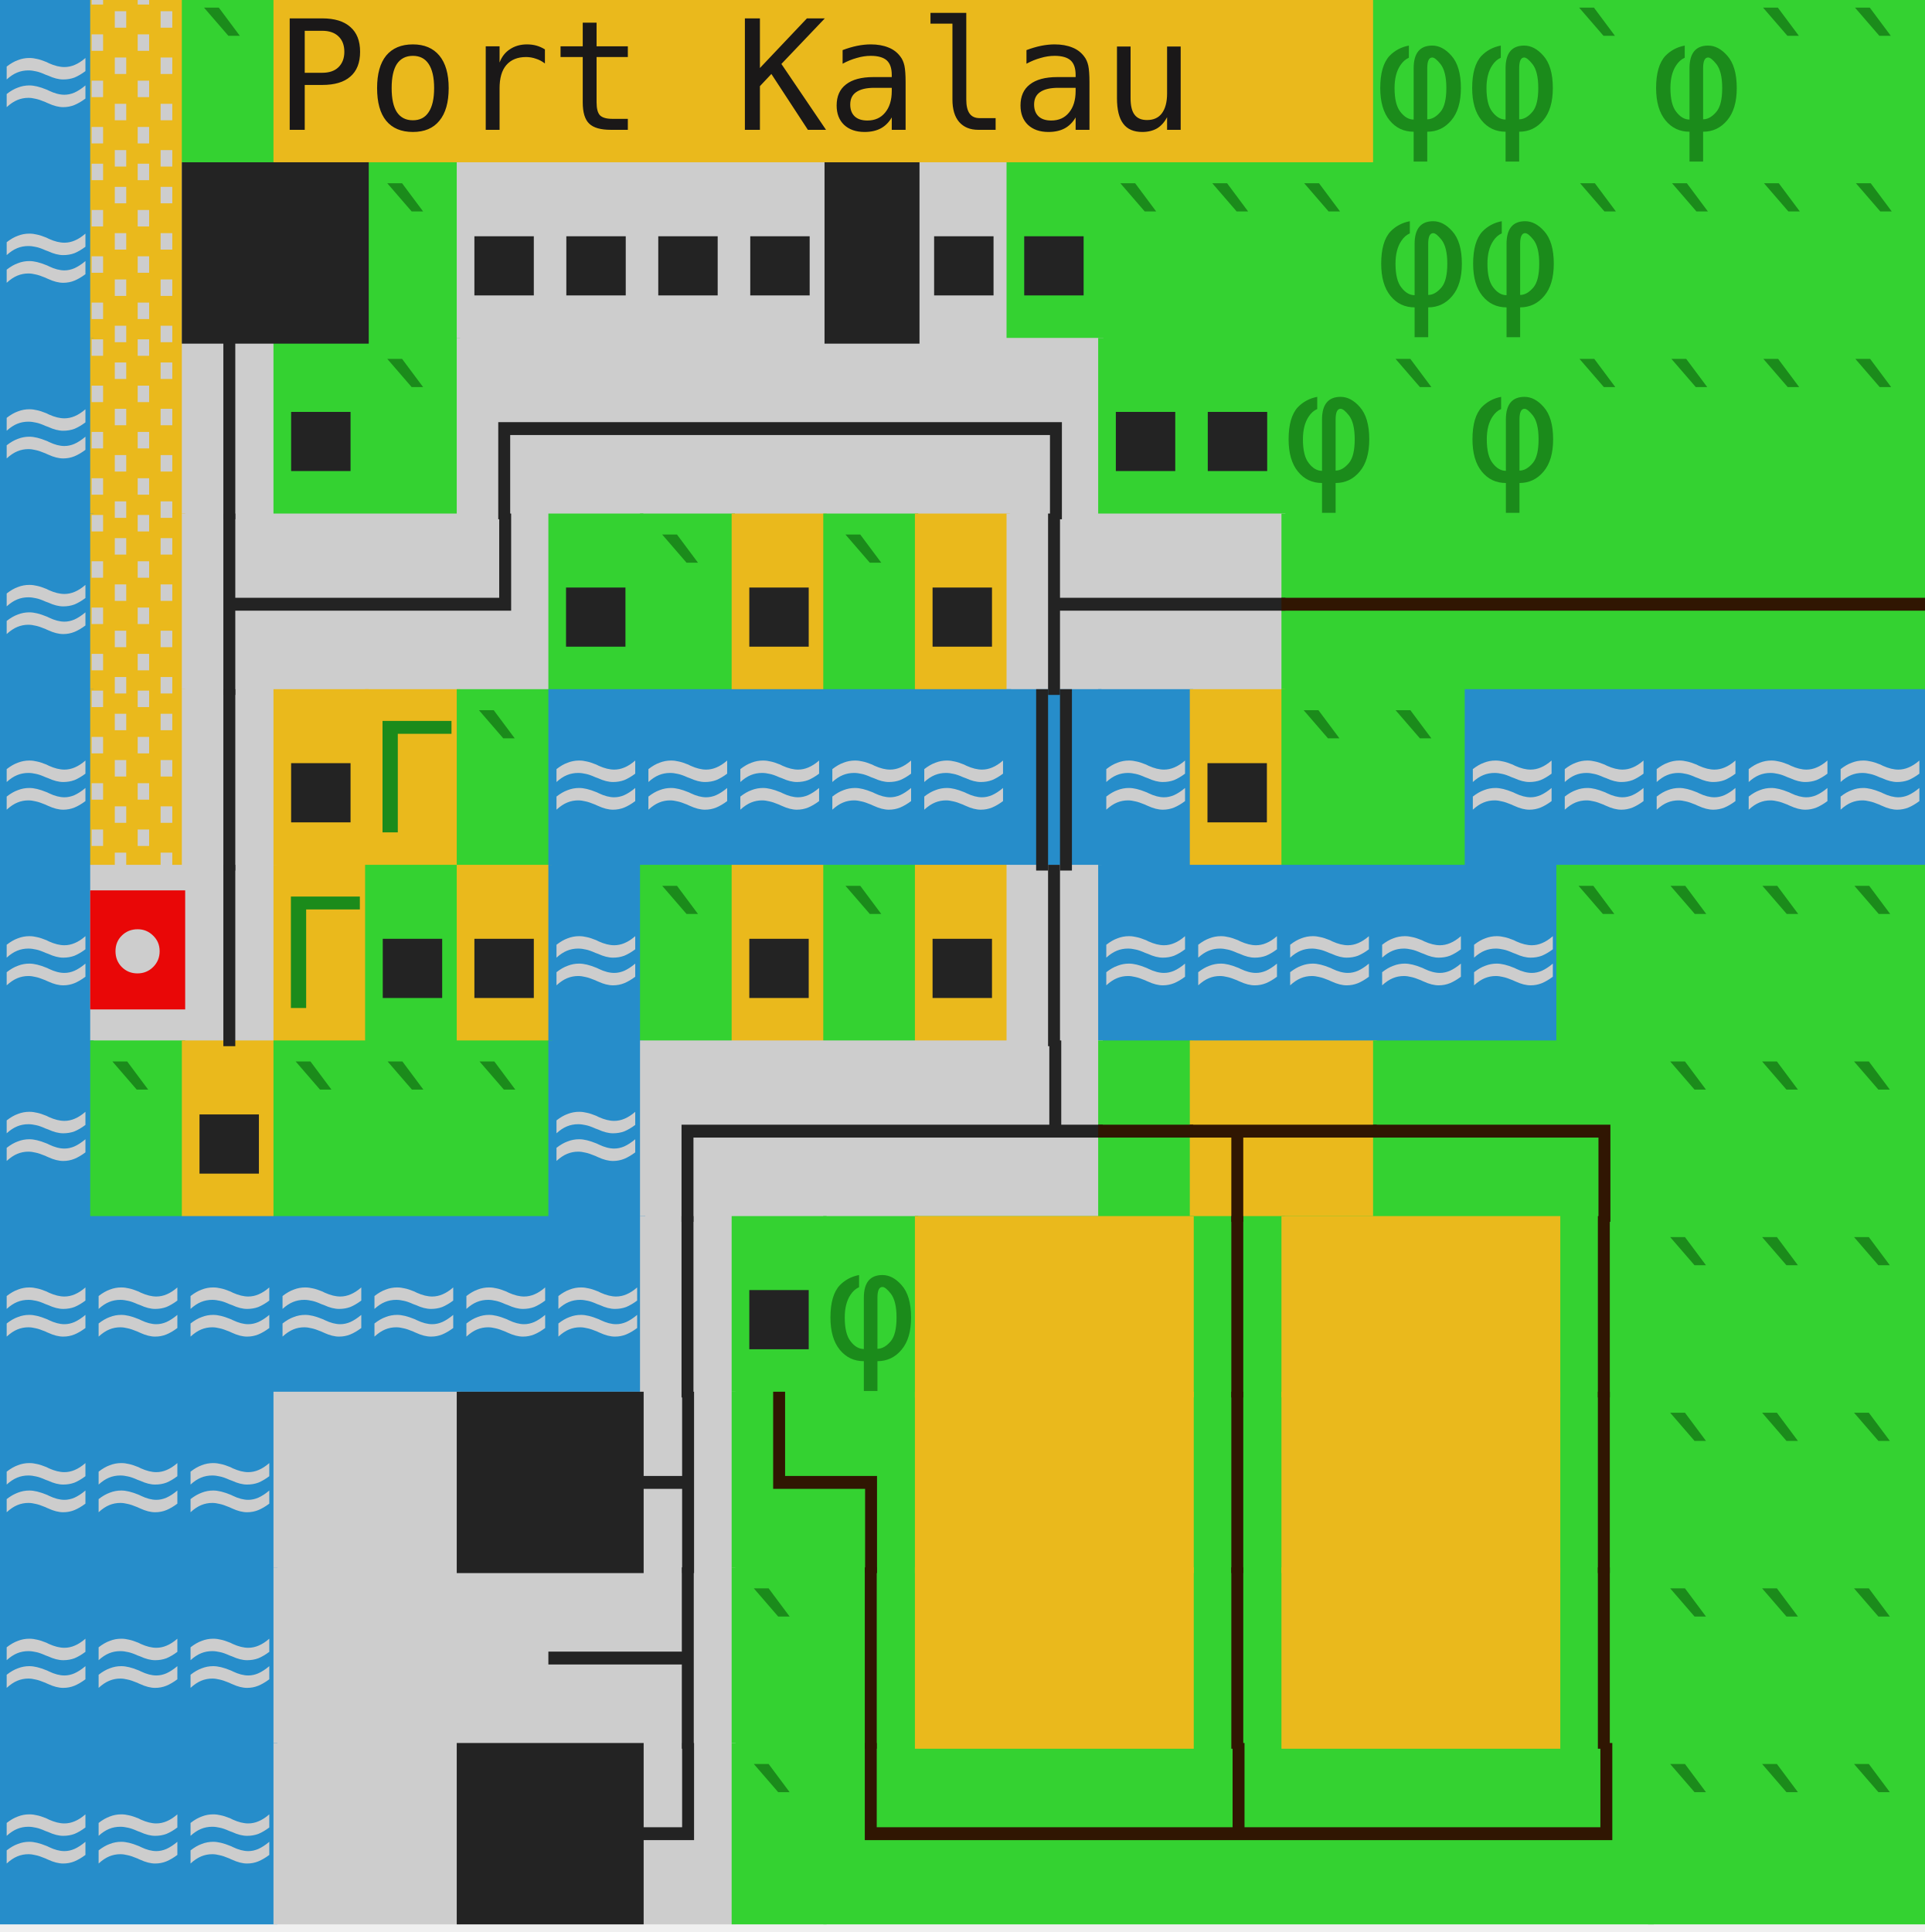
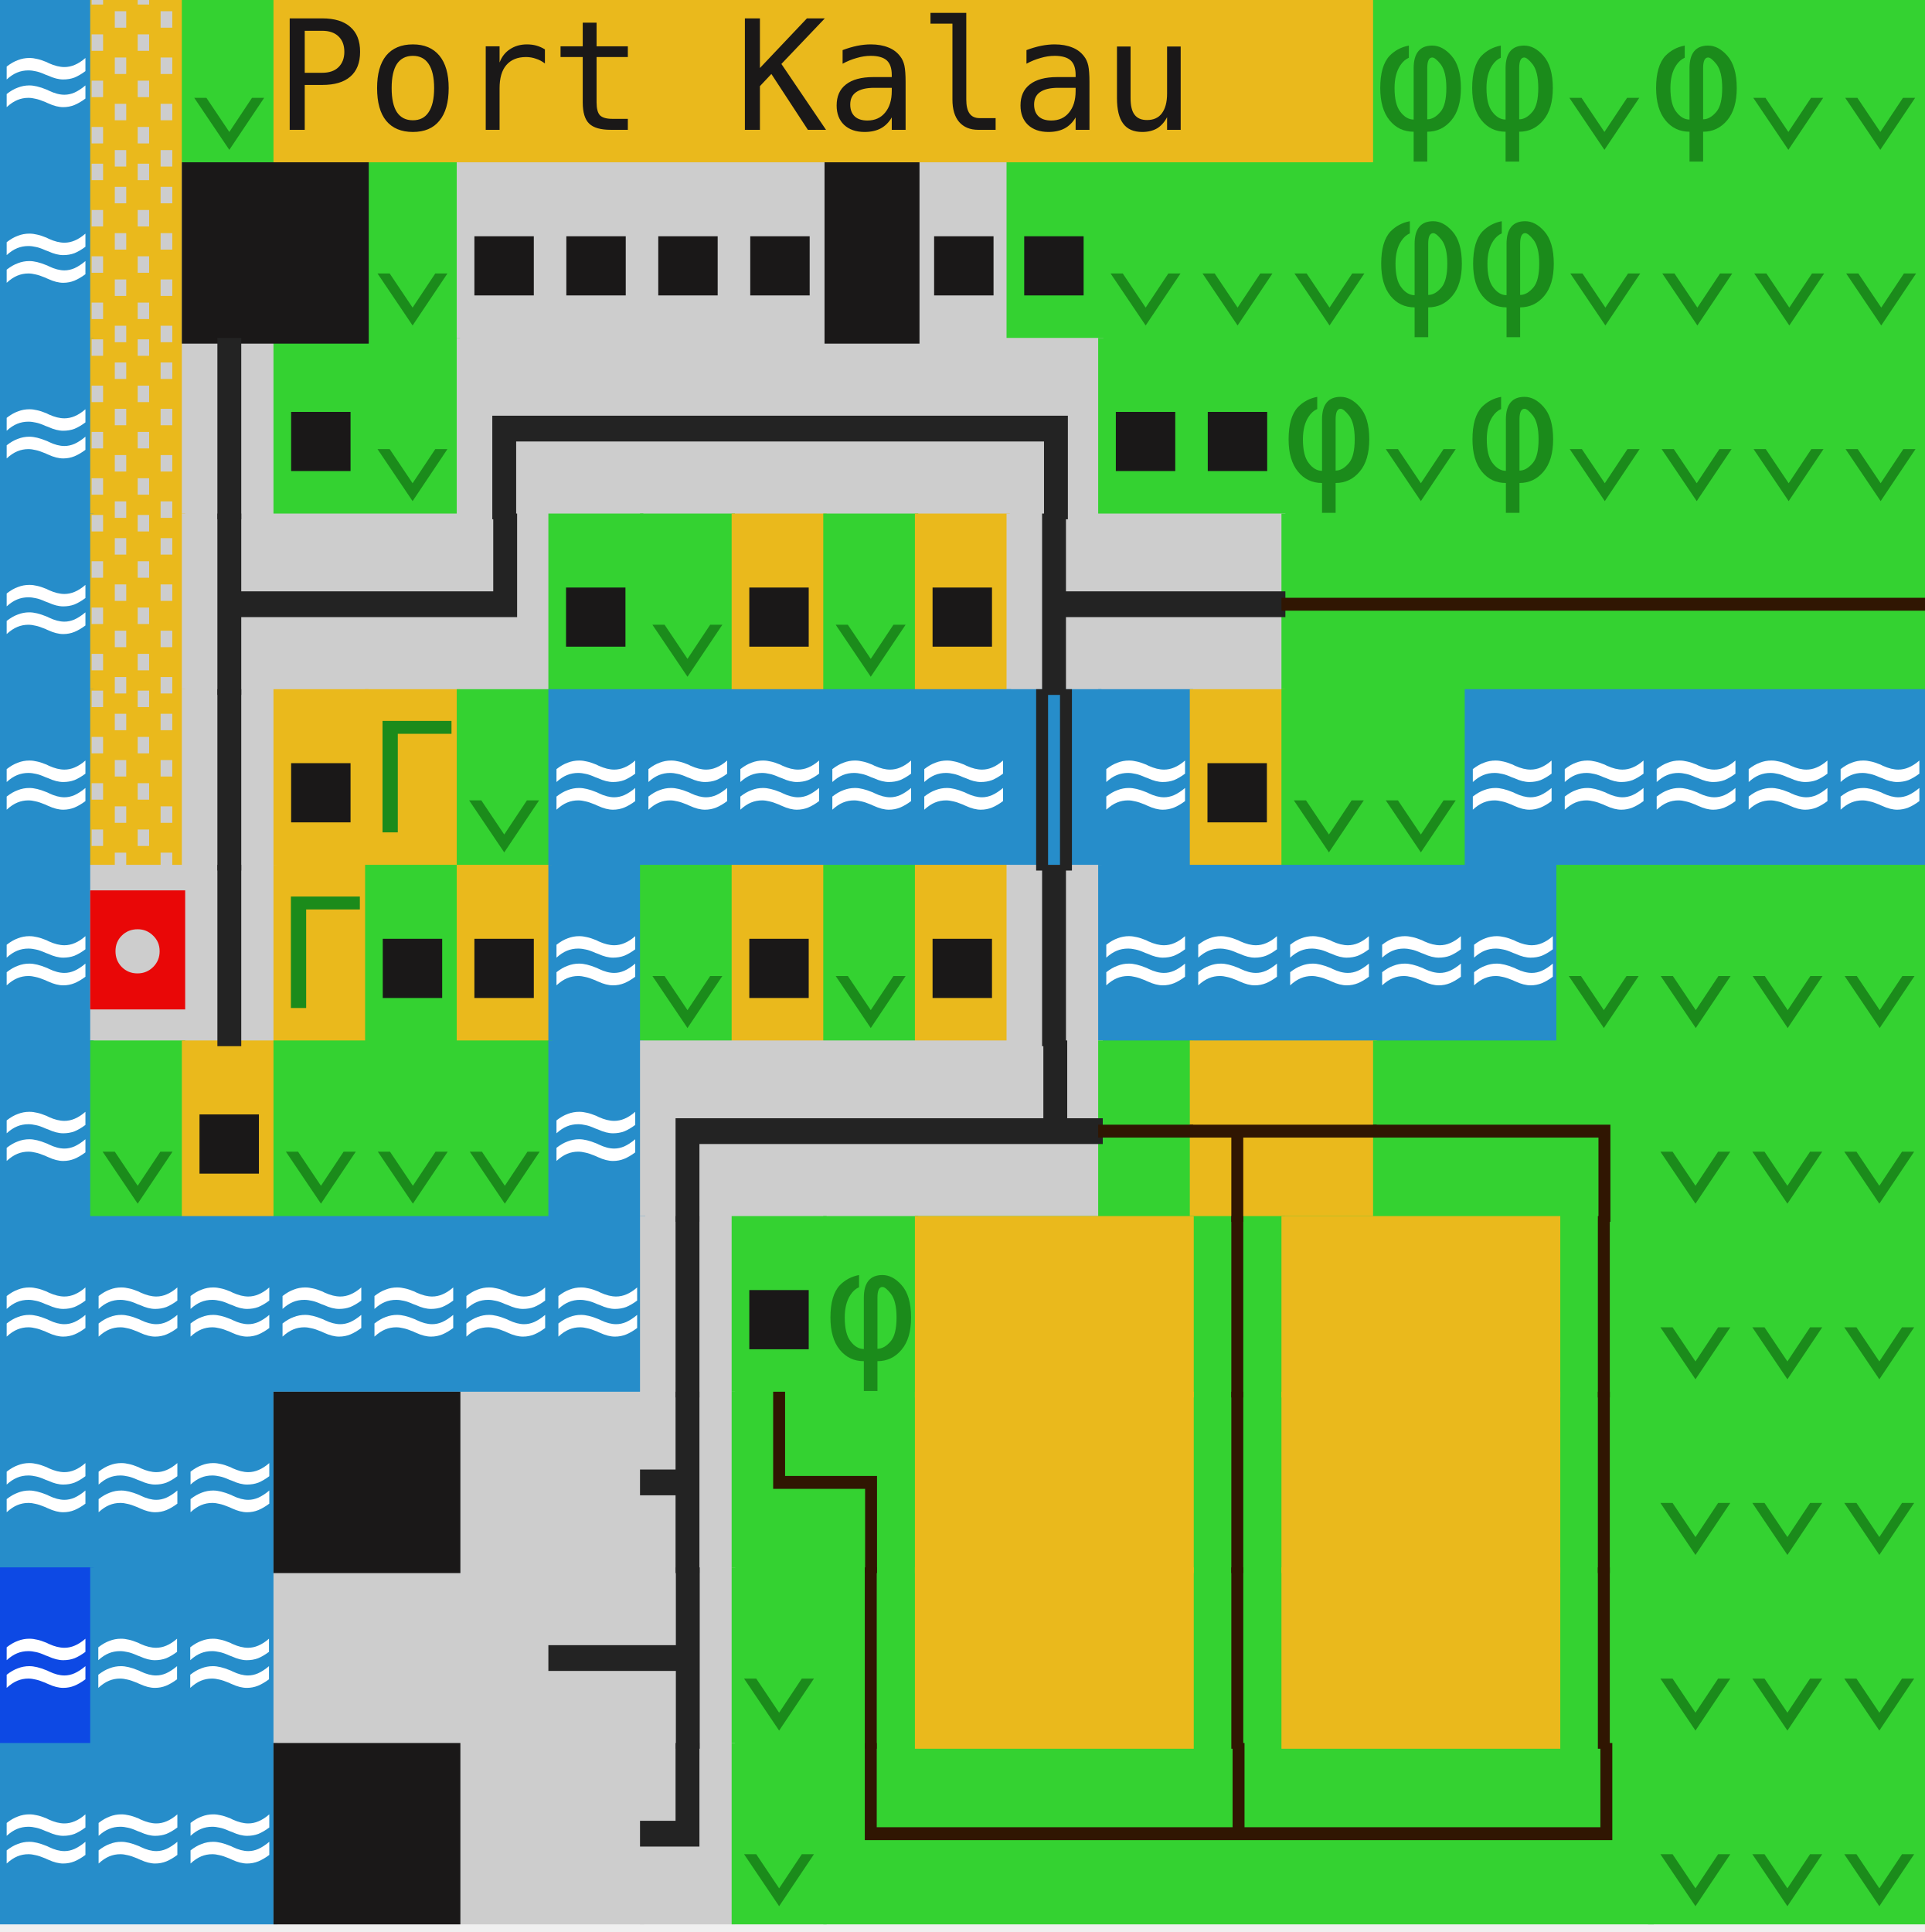
<svg xmlns="http://www.w3.org/2000/svg" version="1.1" width="126.0px" height="126.5px" viewBox="0 0 126.0 126.5" style="letter-spacing:0em;font-size:10px;font-family:'DejaVu Sans Mono';stroke:none">
  <text y="8.5" x="0.0" style="fill:#268dca">█</text>
  <text y="8.5" x="6.0" style="fill:#eab91c">█</text>
  <text y="8.5" x="12.0" style="fill:#34d231">█</text>
  <text y="8.5" x="18.0" style="fill:#eab91c">████████████</text>
  <text y="8.5" x="90.0" style="fill:#34d231">██████</text>
  <text y="20.0" x="0.0" style="fill:#268dca">█</text>
  <text y="20.0" x="6.0" style="fill:#eab91c">█</text>
  <text y="20.0" x="12.0" style="fill:#cdcdcd">██</text>
  <text y="20.0" x="24.0" style="fill:#34d231">█</text>
  <text y="20.0" x="30.0" style="fill:#cdcdcd">██████</text>
  <text y="20.0" x="66.0" style="fill:#34d231">█</text>
  <text y="20.0" x="72.0" style="fill:#34d231">█████████</text>
  <text y="31.5" x="0.0" style="fill:#268dca">█</text>
  <text y="31.5" x="6.0" style="fill:#eab91c">█</text>
  <text y="31.5" x="12.0" style="fill:#cdcdcd">█</text>
  <text y="31.5" x="18.0" style="fill:#34d231">█</text>
  <text y="31.5" x="24.0" style="fill:#34d231">█</text>
  <text y="31.5" x="30.0" style="fill:#cdcdcd">███████</text>
  <text y="31.5" x="72.0" style="fill:#34d231">██</text>
  <text y="31.5" x="84.0" style="fill:#34d231">███████</text>
  <text y="43.0" x="0.0" style="fill:#268dca">█</text>
  <text y="43.0" x="6.0" style="fill:#eab91c">█</text>
  <text y="43.0" x="12.0" style="fill:#cdcdcd">████</text>
  <text y="43.0" x="36.0" style="fill:#34d231">█</text>
  <text y="43.0" x="42.0" style="fill:#34d231">█</text>
  <text y="43.0" x="48.0" style="fill:#eab91c">█</text>
  <text y="43.0" x="54.0" style="fill:#34d231">█</text>
  <text y="43.0" x="60.0" style="fill:#eab91c">█</text>
  <text y="43.0" x="66.0" style="fill:#cdcdcd">███</text>
  <text y="43.0" x="84.0" style="fill:#34d231">███████</text>
  <text y="54.5" x="0.0" style="fill:#268dca">█</text>
  <text y="54.5" x="6.0" style="fill:#eab91c">█</text>
  <text y="54.5" x="12.0" style="fill:#cdcdcd">█</text>
  <text y="54.5" x="18.0" style="fill:#eab91c">█</text>
  <text y="54.5" x="24.0" style="fill:#eab91c">█</text>
  <text y="54.5" x="30.0" style="fill:#34d231">█</text>
  <text y="54.5" x="36.0" style="fill:#268dca">█████</text>
  <text y="54.5" x="66.0" style="fill:#268dca">█</text>
  <text y="54.5" x="72.0" style="fill:#268dca">█</text>
  <text y="54.5" x="78.0" style="fill:#eab91c">█</text>
  <text y="54.5" x="84.0" style="fill:#34d231">██</text>
  <text y="54.5" x="96.0" style="fill:#268dca">█████</text>
  <text y="66.0" x="0.0" style="fill:#268dca">█</text>
  <text y="66.0" x="6.0" style="fill:#cdcdcd">█</text>
  <text y="66.0" x="12.0" style="fill:#cdcdcd">█</text>
  <text y="66.0" x="18.0" style="fill:#eab91c">█</text>
  <text y="66.0" x="24.0" style="fill:#34d231">█</text>
  <text y="66.0" x="30.0" style="fill:#eab91c">█</text>
  <text y="66.0" x="36.0" style="fill:#268dca">█</text>
  <text y="66.0" x="42.0" style="fill:#34d231">█</text>
  <text y="66.0" x="48.0" style="fill:#eab91c">█</text>
  <text y="66.0" x="54.0" style="fill:#34d231">█</text>
  <text y="66.0" x="60.0" style="fill:#eab91c">█</text>
  <text y="66.0" x="66.0" style="fill:#cdcdcd">█</text>
  <text y="66.0" x="72.0" style="fill:#268dca">█████</text>
  <text y="66.0" x="102.0" style="fill:#34d231">████</text>
  <text y="77.5" x="0.0" style="fill:#268dca">█</text>
  <text y="77.5" x="6.0" style="fill:#34d231">█</text>
  <text y="77.5" x="12.0" style="fill:#eab91c">█</text>
  <text y="77.5" x="18.0" style="fill:#34d231">███</text>
  <text y="77.5" x="36.0" style="fill:#268dca">█</text>
  <text y="77.5" x="42.0" style="fill:#cdcdcd">█████</text>
  <text y="77.5" x="72.0" style="fill:#34d231">█</text>
  <text y="77.5" x="78.0" style="fill:#eab91c">██</text>
  <text y="77.5" x="90.0" style="fill:#34d231">███</text>
  <text y="77.5" x="108.0" style="fill:#34d231">███</text>
  <text y="89.0" x="0.0" style="fill:#268dca">███████</text>
  <text y="89.0" x="42.0" style="fill:#cdcdcd">█</text>
  <text y="89.0" x="48.0" style="fill:#34d231">█</text>
  <text y="89.0" x="54.0" style="fill:#34d231">█</text>
  <text y="89.0" x="60.0" style="fill:#34d231">███</text>
  <text y="89.0" x="78.0" style="fill:#34d231">█</text>
  <text y="89.0" x="84.0" style="fill:#34d231">███</text>
  <text y="89.0" x="102.0" style="fill:#34d231">█</text>
  <text y="89.0" x="108.0" style="fill:#34d231">███</text>
  <text y="100.5" x="0.0" style="fill:#268dca">███</text>
-   <text y="100.5" x="18.0" style="fill:#cdcdcd">██</text>
-   <text y="100.5" x="30.0" style="fill:#cdcdcd">███</text>
+   <text y="100.5" x="18.0" style="fill:#cdcdcd">████</text>
+   <text y="100.5" x="42.0" style="fill:#cdcdcd">█</text>
  <text y="100.5" x="48.0" style="fill:#34d231">██</text>
  <text y="100.5" x="60.0" style="fill:#34d231">███</text>
  <text y="100.5" x="78.0" style="fill:#34d231">█</text>
  <text y="100.5" x="84.0" style="fill:#34d231">███</text>
  <text y="100.5" x="102.0" style="fill:#34d231">█</text>
  <text y="100.5" x="108.0" style="fill:#34d231">███</text>
-   <text y="112.0" x="0.0" style="fill:#268dca">███</text>
+   <text y="112.0" x="0.0" style="fill:#0d49e4">█</text>
+   <text y="112.0" x="6.0" style="fill:#268dca">██</text>
  <text y="112.0" x="18.0" style="fill:#cdcdcd">███</text>
  <text y="112.0" x="36.0" style="fill:#cdcdcd">██</text>
  <text y="112.0" x="48.0" style="fill:#34d231">█</text>
  <text y="112.0" x="54.0" style="fill:#34d231">█</text>
  <text y="112.0" x="60.0" style="fill:#34d231">███</text>
  <text y="112.0" x="78.0" style="fill:#34d231">█</text>
  <text y="112.0" x="84.0" style="fill:#34d231">███</text>
  <text y="112.0" x="102.0" style="fill:#34d231">█</text>
  <text y="112.0" x="108.0" style="fill:#34d231">███</text>
  <text y="123.5" x="0.0" style="fill:#268dca">███</text>
-   <text y="123.5" x="18.0" style="fill:#cdcdcd">██</text>
-   <text y="123.5" x="30.0" style="fill:#cdcdcd">███</text>
+   <text y="123.5" x="18.0" style="fill:#cdcdcd">████</text>
+   <text y="123.5" x="42.0" style="fill:#cdcdcd">█</text>
  <text y="123.5" x="48.0" style="fill:#34d231">█</text>
  <text y="123.5" x="54.0" style="fill:#34d231">█████████</text>
  <text y="123.5" x="108.0" style="fill:#34d231">███</text>
-   <text y="8.5" x="0.0" style="fill:#cdcdcd">≈</text>
+   <text y="8.5" x="0.0" style="fill:#ffffff">≈</text>
  <text y="8.5" x="6.0" style="fill:#cdcdcd">░</text>
-   <text y="8.5" x="12.0" style="fill:#1b8b1b">`</text>
+   <text y="8.5" x="12.0" style="fill:#1b8b1b">⌄</text>
  <text y="8.5" x="18.0" style="fill:#1a1818"> Port Kalau </text>
-   <text y="8.5" x="90.0" style="fill:#1b8b1b">φφ`φ``</text>
-   <text y="20.0" x="0.0" style="fill:#cdcdcd">≈</text>
+   <text y="8.5" x="90.0" style="fill:#1b8b1b">φφ⌄φ⌄⌄</text>
+   <text y="20.0" x="0.0" style="fill:#ffffff">≈</text>
  <text y="20.0" x="6.0" style="fill:#cdcdcd">░</text>
-   <text y="20.0" x="12.0" style="fill:#232323">██</text>
-   <text y="20.0" x="24.0" style="fill:#1b8b1b">`</text>
-   <text y="20.0" x="30.0" style="fill:#232323">▪▪▪▪█▪</text>
-   <text y="20.0" x="66.0" style="fill:#232323">▪</text>
-   <text y="20.0" x="72.0" style="fill:#1b8b1b">```φφ````</text>
-   <text y="31.5" x="0.0" style="fill:#cdcdcd">≈</text>
+   <text y="20.0" x="12.0" style="fill:#1a1818">██</text>
+   <text y="20.0" x="24.0" style="fill:#1b8b1b">⌄</text>
+   <text y="20.0" x="30.0" style="fill:#1a1818">▪▪▪▪█▪</text>
+   <text y="20.0" x="66.0" style="fill:#1a1818">▪</text>
+   <text y="20.0" x="72.0" style="fill:#1b8b1b">⌄⌄⌄φφ⌄⌄⌄⌄</text>
+   <text y="31.5" x="0.0" style="fill:#ffffff">≈</text>
  <text y="31.5" x="6.0" style="fill:#cdcdcd">░</text>
-   <text y="31.5" x="12.0" style="fill:#232323">│</text>
-   <text y="31.5" x="18.0" style="fill:#232323">▪</text>
-   <text y="31.5" x="24.0" style="fill:#1b8b1b">`</text>
-   <text y="31.5" x="30.0" style="fill:#232323">┌─────┐</text>
-   <text y="31.5" x="72.0" style="fill:#232323">▪▪</text>
-   <text y="31.5" x="84.0" style="fill:#1b8b1b">φ`φ````</text>
-   <text y="43.0" x="0.0" style="fill:#cdcdcd">≈</text>
+   <text y="31.5" x="12.0" style="fill:#232323">┃</text>
+   <text y="31.5" x="18.0" style="fill:#1a1818">▪</text>
+   <text y="31.5" x="24.0" style="fill:#1b8b1b">⌄</text>
+   <text y="31.5" x="30.0" style="fill:#232323">┏━━━━━┓</text>
+   <text y="31.5" x="72.0" style="fill:#1a1818">▪▪</text>
+   <text y="31.5" x="84.0" style="fill:#1b8b1b">φ⌄φ⌄⌄⌄⌄</text>
+   <text y="43.0" x="0.0" style="fill:#ffffff">≈</text>
  <text y="43.0" x="6.0" style="fill:#cdcdcd">░</text>
-   <text y="43.0" x="12.0" style="fill:#232323">├──┘</text>
-   <text y="43.0" x="36.0" style="fill:#232323">▪</text>
-   <text y="43.0" x="42.0" style="fill:#1b8b1b">`</text>
-   <text y="43.0" x="48.0" style="fill:#232323">▪</text>
-   <text y="43.0" x="54.0" style="fill:#1b8b1b">`</text>
-   <text y="43.0" x="60.0" style="fill:#232323">▪</text>
-   <text y="43.0" x="66.0" style="fill:#232323">├──</text>
+   <text y="43.0" x="12.0" style="fill:#232323">┣━━┛</text>
+   <text y="43.0" x="36.0" style="fill:#1a1818">▪</text>
+   <text y="43.0" x="42.0" style="fill:#1b8b1b">⌄</text>
+   <text y="43.0" x="48.0" style="fill:#1a1818">▪</text>
+   <text y="43.0" x="54.0" style="fill:#1b8b1b">⌄</text>
+   <text y="43.0" x="60.0" style="fill:#1a1818">▪</text>
+   <text y="43.0" x="66.0" style="fill:#232323">┣━━</text>
  <text y="43.0" x="84.0" style="fill:#301602">───────</text>
-   <text y="54.5" x="0.0" style="fill:#cdcdcd">≈</text>
+   <text y="54.5" x="0.0" style="fill:#ffffff">≈</text>
  <text y="54.5" x="6.0" style="fill:#cdcdcd">░</text>
-   <text y="54.5" x="12.0" style="fill:#232323">│</text>
-   <text y="54.5" x="18.0" style="fill:#232323">▪</text>
+   <text y="54.5" x="12.0" style="fill:#232323">┃</text>
+   <text y="54.5" x="18.0" style="fill:#1a1818">▪</text>
  <text y="54.5" x="24.0" style="fill:#1b8b1b">Γ</text>
-   <text y="54.5" x="30.0" style="fill:#1b8b1b">`</text>
-   <text y="54.5" x="36.0" style="fill:#cdcdcd">≈≈≈≈≈</text>
+   <text y="54.5" x="30.0" style="fill:#1b8b1b">⌄</text>
+   <text y="54.5" x="36.0" style="fill:#ffffff">≈≈≈≈≈</text>
  <text y="54.5" x="66.0" style="fill:#232323">║</text>
-   <text y="54.5" x="72.0" style="fill:#cdcdcd">≈</text>
-   <text y="54.5" x="78.0" style="fill:#232323">▪</text>
-   <text y="54.5" x="84.0" style="fill:#1b8b1b">``</text>
-   <text y="54.5" x="96.0" style="fill:#cdcdcd">≈≈≈≈≈</text>
-   <text y="66.0" x="0.0" style="fill:#cdcdcd">≈</text>
+   <text y="54.5" x="72.0" style="fill:#ffffff">≈</text>
+   <text y="54.5" x="78.0" style="fill:#1a1818">▪</text>
+   <text y="54.5" x="84.0" style="fill:#1b8b1b">⌄⌄</text>
+   <text y="54.5" x="96.0" style="fill:#ffffff">≈≈≈≈≈</text>
+   <text y="66.0" x="0.0" style="fill:#ffffff">≈</text>
  <text y="66.0" x="6.0" style="fill:#e90707">◘</text>
-   <text y="66.0" x="12.0" style="fill:#232323">│</text>
+   <text y="66.0" x="12.0" style="fill:#232323">┃</text>
  <text y="66.0" x="18.0" style="fill:#1b8b1b">Γ</text>
-   <text y="66.0" x="24.0" style="fill:#232323">▪</text>
-   <text y="66.0" x="30.0" style="fill:#232323">▪</text>
-   <text y="66.0" x="36.0" style="fill:#cdcdcd">≈</text>
-   <text y="66.0" x="42.0" style="fill:#1b8b1b">`</text>
-   <text y="66.0" x="48.0" style="fill:#232323">▪</text>
-   <text y="66.0" x="54.0" style="fill:#1b8b1b">`</text>
-   <text y="66.0" x="60.0" style="fill:#232323">▪</text>
-   <text y="66.0" x="66.0" style="fill:#232323">│</text>
-   <text y="66.0" x="72.0" style="fill:#cdcdcd">≈≈≈≈≈</text>
-   <text y="66.0" x="102.0" style="fill:#1b8b1b">````</text>
-   <text y="77.5" x="0.0" style="fill:#cdcdcd">≈</text>
-   <text y="77.5" x="6.0" style="fill:#1b8b1b">`</text>
-   <text y="77.5" x="12.0" style="fill:#232323">▪</text>
-   <text y="77.5" x="18.0" style="fill:#1b8b1b">```</text>
-   <text y="77.5" x="36.0" style="fill:#cdcdcd">≈</text>
-   <text y="77.5" x="42.0" style="fill:#232323">┌───┴</text>
+   <text y="66.0" x="24.0" style="fill:#1a1818">▪</text>
+   <text y="66.0" x="30.0" style="fill:#1a1818">▪</text>
+   <text y="66.0" x="36.0" style="fill:#ffffff">≈</text>
+   <text y="66.0" x="42.0" style="fill:#1b8b1b">⌄</text>
+   <text y="66.0" x="48.0" style="fill:#1a1818">▪</text>
+   <text y="66.0" x="54.0" style="fill:#1b8b1b">⌄</text>
+   <text y="66.0" x="60.0" style="fill:#1a1818">▪</text>
+   <text y="66.0" x="66.0" style="fill:#232323">┃</text>
+   <text y="66.0" x="72.0" style="fill:#ffffff">≈≈≈≈≈</text>
+   <text y="66.0" x="102.0" style="fill:#1b8b1b">⌄⌄⌄⌄</text>
+   <text y="77.5" x="0.0" style="fill:#ffffff">≈</text>
+   <text y="77.5" x="6.0" style="fill:#1b8b1b">⌄</text>
+   <text y="77.5" x="12.0" style="fill:#1a1818">▪</text>
+   <text y="77.5" x="18.0" style="fill:#1b8b1b">⌄⌄⌄</text>
+   <text y="77.5" x="36.0" style="fill:#ffffff">≈</text>
+   <text y="77.5" x="42.0" style="fill:#232323">┏━━━┻</text>
  <text y="77.5" x="72.0" style="fill:#301602">─</text>
  <text y="77.5" x="78.0" style="fill:#301602">┬─</text>
  <text y="77.5" x="90.0" style="fill:#301602">──┐</text>
-   <text y="77.5" x="108.0" style="fill:#1b8b1b">```</text>
-   <text y="89.0" x="0.0" style="fill:#cdcdcd">≈≈≈≈≈≈≈</text>
-   <text y="89.0" x="42.0" style="fill:#232323">│</text>
-   <text y="89.0" x="48.0" style="fill:#232323">▪</text>
+   <text y="77.5" x="108.0" style="fill:#1b8b1b">⌄⌄⌄</text>
+   <text y="89.0" x="0.0" style="fill:#ffffff">≈≈≈≈≈≈≈</text>
+   <text y="89.0" x="42.0" style="fill:#232323">┃</text>
+   <text y="89.0" x="48.0" style="fill:#1a1818">▪</text>
  <text y="89.0" x="54.0" style="fill:#1b8b1b">φ</text>
  <text y="89.0" x="60.0" style="fill:#eab91c">███</text>
  <text y="89.0" x="78.0" style="fill:#301602">│</text>
  <text y="89.0" x="84.0" style="fill:#eab91c">███</text>
  <text y="89.0" x="102.0" style="fill:#301602">│</text>
-   <text y="89.0" x="108.0" style="fill:#1b8b1b">```</text>
-   <text y="100.5" x="0.0" style="fill:#cdcdcd">≈≈≈</text>
-   <text y="100.5" x="18.0" style="fill:#1a1818">  </text>
-   <text y="100.5" x="30.0" style="fill:#232323">██┤</text>
+   <text y="89.0" x="108.0" style="fill:#1b8b1b">⌄⌄⌄</text>
+   <text y="100.5" x="0.0" style="fill:#ffffff">≈≈≈</text>
+   <text y="100.5" x="18.0" style="fill:#1a1818">  ██</text>
+   <text y="100.5" x="42.0" style="fill:#232323">┫</text>
  <text y="100.5" x="48.0" style="fill:#301602">└┐</text>
  <text y="100.5" x="60.0" style="fill:#eab91c">███</text>
  <text y="100.5" x="78.0" style="fill:#301602">│</text>
  <text y="100.5" x="84.0" style="fill:#eab91c">███</text>
  <text y="100.5" x="102.0" style="fill:#301602">│</text>
-   <text y="100.5" x="108.0" style="fill:#1b8b1b">```</text>
-   <text y="112.0" x="0.0" style="fill:#cdcdcd">≈≈≈</text>
+   <text y="100.5" x="108.0" style="fill:#1b8b1b">⌄⌄⌄</text>
+   <text y="112.0" x="0.0" style="fill:#ffffff">≈</text>
+   <text y="112.0" x="6.0" style="fill:#ffffff">≈≈</text>
  <text y="112.0" x="18.0" style="fill:#1a1818">   </text>
-   <text y="112.0" x="36.0" style="fill:#232323">─┤</text>
-   <text y="112.0" x="48.0" style="fill:#1b8b1b">`</text>
+   <text y="112.0" x="36.0" style="fill:#232323">━┫</text>
+   <text y="112.0" x="48.0" style="fill:#1b8b1b">⌄</text>
  <text y="112.0" x="54.0" style="fill:#301602">│</text>
  <text y="112.0" x="60.0" style="fill:#eab91c">███</text>
  <text y="112.0" x="78.0" style="fill:#301602">│</text>
  <text y="112.0" x="84.0" style="fill:#eab91c">███</text>
  <text y="112.0" x="102.0" style="fill:#301602">│</text>
-   <text y="112.0" x="108.0" style="fill:#1b8b1b">```</text>
-   <text y="123.5" x="0.0" style="fill:#cdcdcd">≈≈≈</text>
-   <text y="123.5" x="18.0" style="fill:#1a1818">  </text>
-   <text y="123.5" x="30.0" style="fill:#232323">██┘</text>
-   <text y="123.5" x="48.0" style="fill:#1b8b1b">`</text>
+   <text y="112.0" x="108.0" style="fill:#1b8b1b">⌄⌄⌄</text>
+   <text y="123.5" x="0.0" style="fill:#ffffff">≈≈≈</text>
+   <text y="123.5" x="18.0" style="fill:#1a1818">  ██</text>
+   <text y="123.5" x="42.0" style="fill:#232323">┛</text>
+   <text y="123.5" x="48.0" style="fill:#1b8b1b">⌄</text>
  <text y="123.5" x="54.0" style="fill:#301602">└───┴───┘</text>
-   <text y="123.5" x="108.0" style="fill:#1b8b1b">```</text>
+   <text y="123.5" x="108.0" style="fill:#1b8b1b">⌄⌄⌄</text>
</svg>
